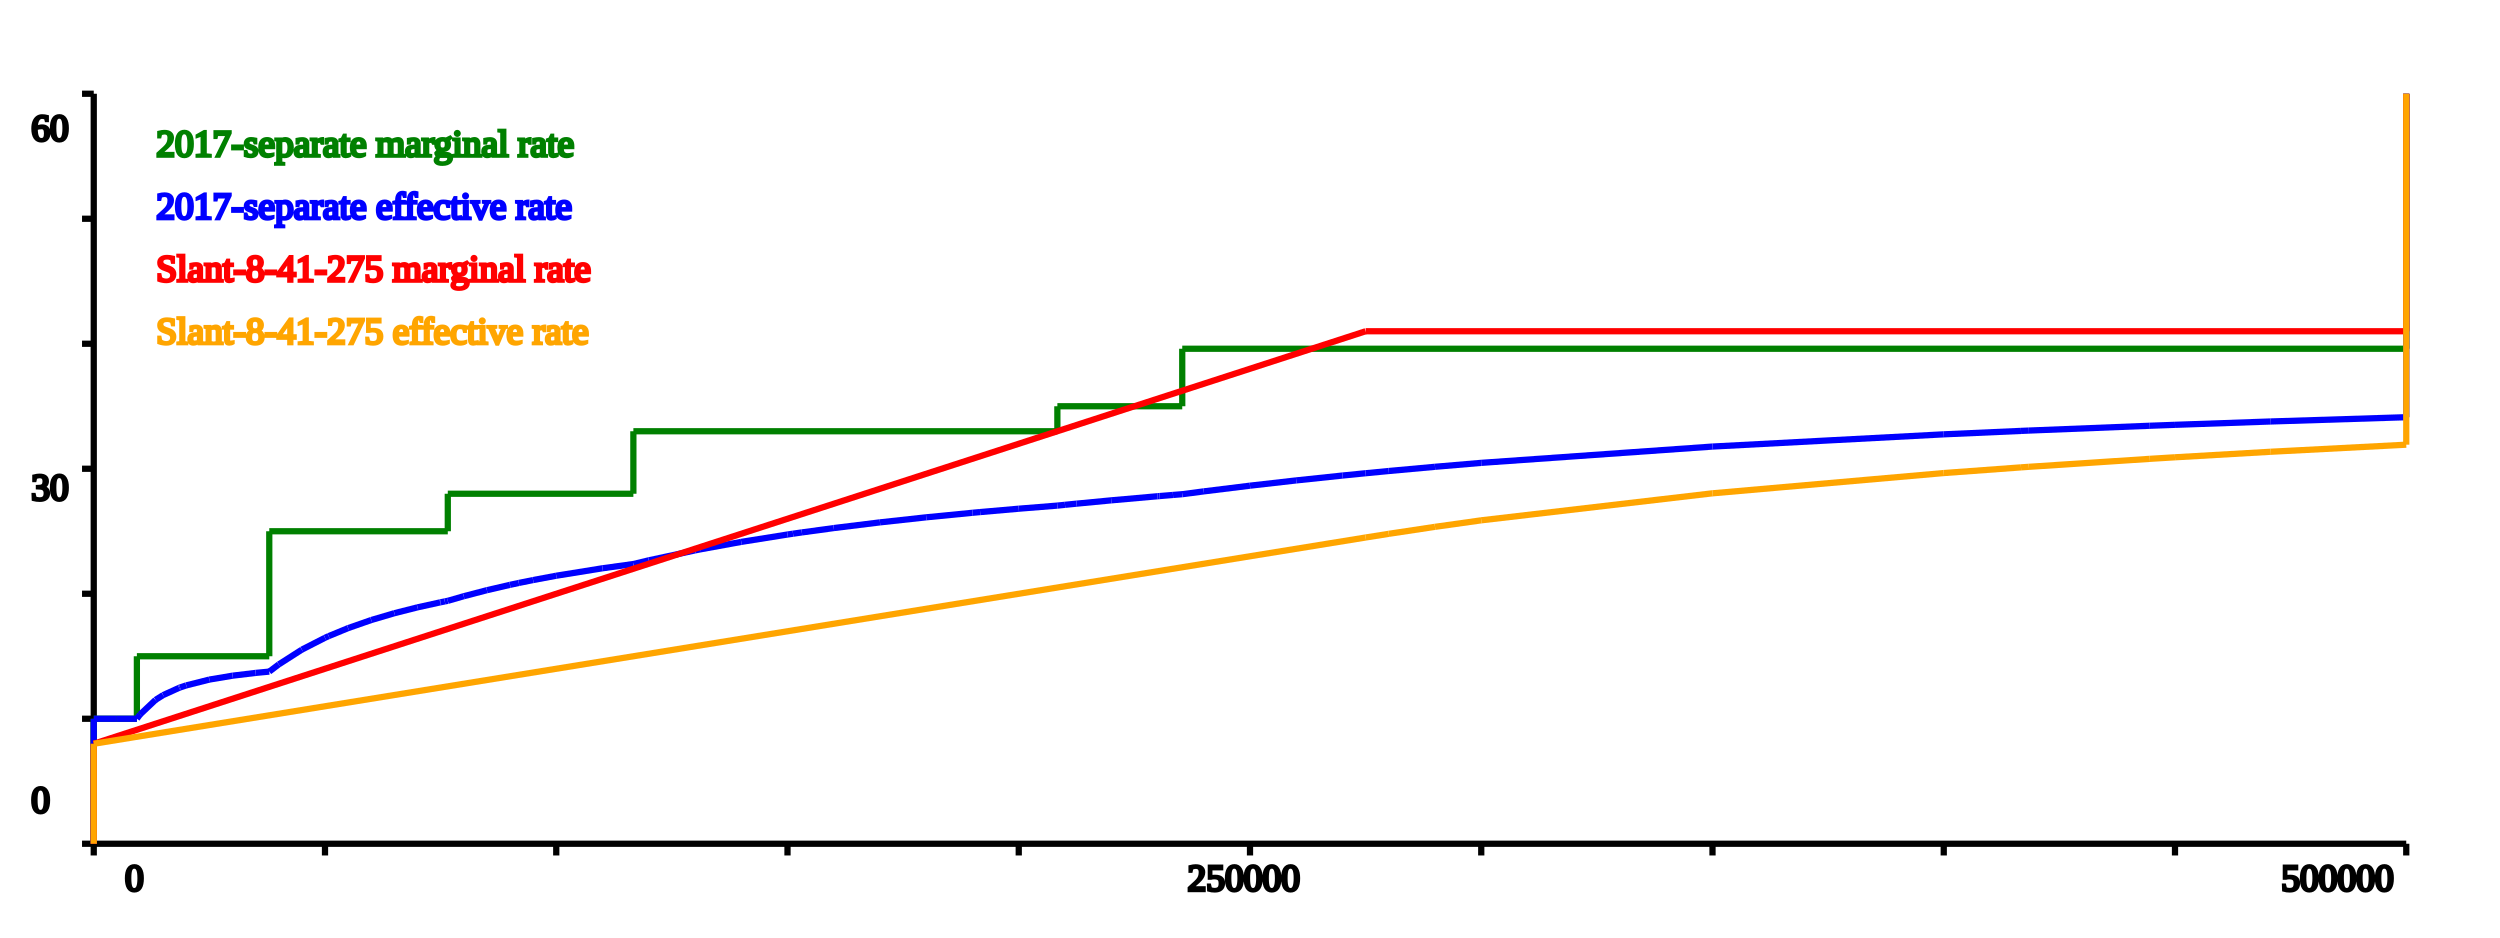
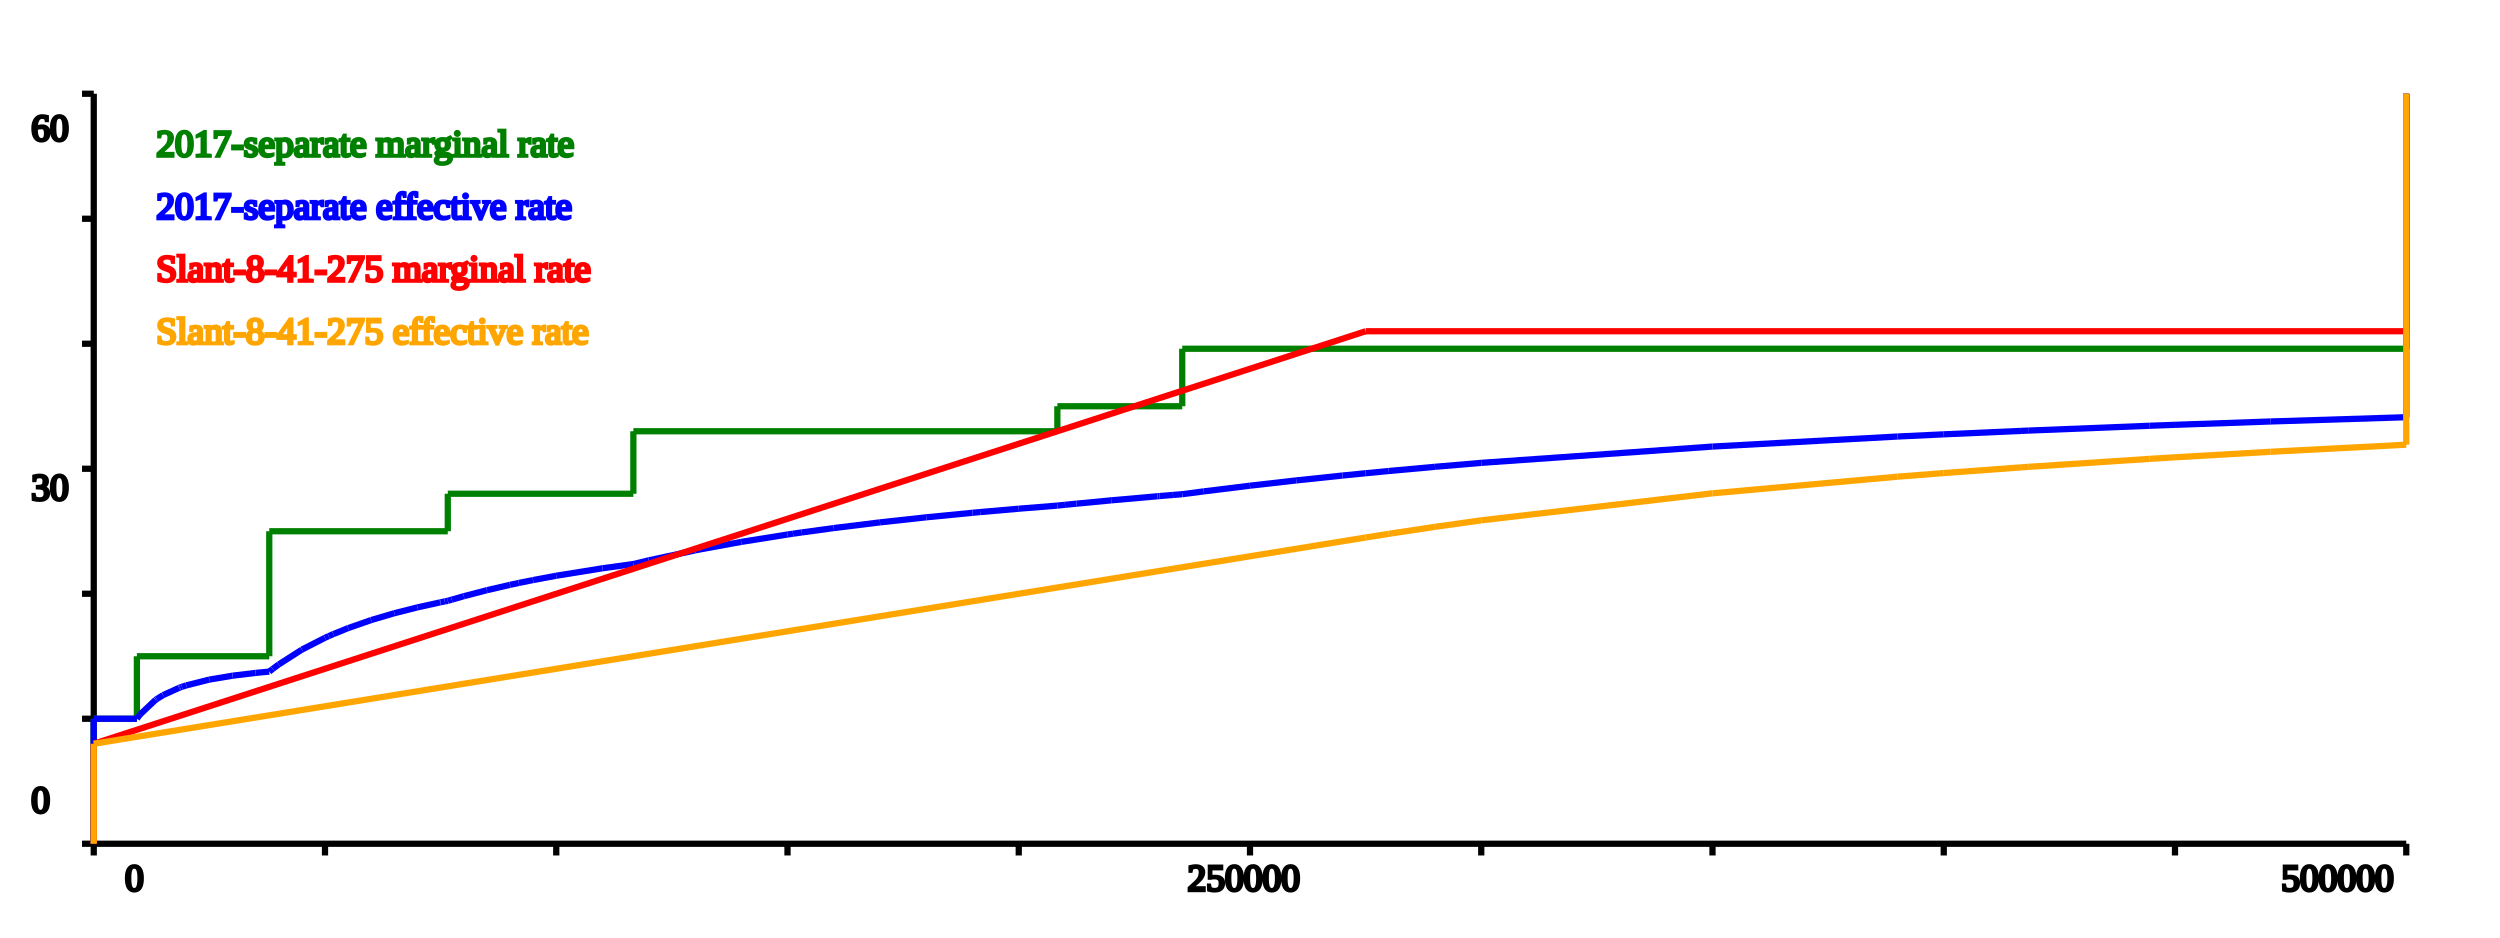
<svg xmlns="http://www.w3.org/2000/svg" height="300" width="800">
-   <g id="n7772918">
-     <g id="axis6565505" />
-     <g id="axisn8130911">
+   <g id="n0878960">
+     <g id="axis0793778" />
+     <g id="axisn0326424">
      <line style="stroke: black; stroke-width: 2" x1="30" x2="770" y1="270" y2="270" />
      <line style="stroke: black; stroke-width: 2" x1="30" x2="30" y1="30" y2="270" />
      <line style="stroke: black; stroke-width: 2" x1="30" x2="30" y1="270" y2="273.75" />
      <text transform="rotate(90,30,277.5)" x="30" y="277.5" />
      <text transform="rotate(90,29.99926,277.5)" x="29.999" y="277.5" />
      <line style="stroke: black; stroke-width: 2" x1="104" x2="104" y1="270" y2="273.75" />
      <text transform="rotate(90,104,277.5)" x="104" y="277.5" />
      <text transform="rotate(90,103.9993,277.5)" x="103.999" y="277.5" />
      <line style="stroke: black; stroke-width: 2" x1="178" x2="178" y1="270" y2="273.75" />
      <text transform="rotate(90,178,277.5)" x="178" y="277.5" />
      <text transform="rotate(90,177.9993,277.5)" x="177.999" y="277.5" />
      <line style="stroke: black; stroke-width: 2" x1="252" x2="252" y1="270" y2="273.75" />
      <text transform="rotate(90,252,277.5)" x="252" y="277.5" />
      <text transform="rotate(90,251.9993,277.5)" x="251.999" y="277.5" />
      <line style="stroke: black; stroke-width: 2" x1="326" x2="326" y1="270" y2="273.75" />
      <text transform="rotate(90,326,277.5)" x="326" y="277.5" />
      <text transform="rotate(90,325.9993,277.5)" x="325.999" y="277.5" />
      <line style="stroke: black; stroke-width: 2" x1="400" x2="400" y1="270" y2="273.75" />
      <text transform="rotate(90,400,277.5)" x="400" y="277.5" />
      <text transform="rotate(90,399.9993,277.5)" x="399.999" y="277.5" />
      <line style="stroke: black; stroke-width: 2" x1="474" x2="474" y1="270" y2="273.75" />
      <text transform="rotate(90,474,277.5)" x="474" y="277.5" />
      <text transform="rotate(90,473.9993,277.5)" x="473.999" y="277.5" />
      <line style="stroke: black; stroke-width: 2" x1="548" x2="548" y1="270" y2="273.75" />
      <text transform="rotate(90,548,277.5)" x="548" y="277.5" />
      <text transform="rotate(90,547.9993,277.5)" x="547.999" y="277.5" />
      <line style="stroke: black; stroke-width: 2" x1="622" x2="622" y1="270" y2="273.75" />
      <text transform="rotate(90,622,277.5)" x="622" y="277.5" />
      <text transform="rotate(90,621.9993,277.5)" x="621.999" y="277.5" />
      <line style="stroke: black; stroke-width: 2" x1="696" x2="696" y1="270" y2="273.75" />
      <text transform="rotate(90,696,277.5)" x="696" y="277.5" />
      <text transform="rotate(90,695.9993,277.5)" x="695.999" y="277.5" />
      <line style="stroke: black; stroke-width: 2" x1="770" x2="770" y1="270" y2="273.75" />
      <text transform="rotate(90,770,277.5)" x="770" y="277.5" />
      <text transform="rotate(90,769.9993,277.5)" x="769.999" y="277.5" />
      <line style="stroke: black; stroke-width: 2" x1="30" x2="26.25" y1="270" y2="270" />
      <text x="0" y="270" />
      <text x="29.999" y="270" />
      <line style="stroke: black; stroke-width: 2" x1="30" x2="26.25" y1="230" y2="230" />
      <text x="0" y="230" />
      <text x="30.014" y="230" />
      <line style="stroke: black; stroke-width: 2" x1="30" x2="26.25" y1="190" y2="190" />
      <text x="0" y="190" />
      <text x="30.029" y="190" />
      <line style="stroke: black; stroke-width: 2" x1="30" x2="26.25" y1="150" y2="150" />
      <text x="0" y="150" />
      <text x="30.044" y="150" />
      <line style="stroke: black; stroke-width: 2" x1="30" x2="26.25" y1="110" y2="110" />
      <text x="0" y="110" />
      <text x="30.058" y="110" />
      <line style="stroke: black; stroke-width: 2" x1="30" x2="26.25" y1="70" y2="70" />
      <text x="0" y="70" />
      <text x="30.073" y="70" />
      <line style="stroke: black; stroke-width: 2" x1="30" x2="26.25" y1="30" y2="30" />
      <text x="0" y="30" />
      <text x="30.088" y="30" />
    </g>
  </g>
  <text fill="black" stroke="black" x="40" y="285">0</text>
  <text fill="black" stroke="black" x="380" y="285">250000</text>
  <text fill="black" stroke="black" x="730" y="285">500000</text>
  <text fill="black" stroke="black" x="10" y="260">0</text>
  <text fill="black" stroke="black" x="10" y="160">30</text>
  <text fill="black" stroke="black" x="10" y="45">60</text>
-   <g id="n3496322">
-     <g id="line9311298" />
-     <g id="linen9320272">
+   <g id="n4634452">
+     <g id="line7390112" />
+     <g id="linen1595997">
      <line style="fill: green; stroke: green; stroke-width: 2" x1="30" x2="30" y1="270" y2="230" />
      <line style="fill: green; stroke: green; stroke-width: 2" x1="30" x2="43.801" y1="230" y2="230" />
      <line style="fill: green; stroke: green; stroke-width: 2" x1="43.801" x2="43.801" y1="230" y2="210" />
      <line style="fill: green; stroke: green; stroke-width: 2" x1="43.801" x2="86.166" y1="210" y2="210" />
      <line style="fill: green; stroke: green; stroke-width: 2" x1="86.166" x2="86.166" y1="210" y2="170" />
      <line style="fill: green; stroke: green; stroke-width: 2" x1="86.166" x2="143.294" y1="170" y2="170" />
      <line style="fill: green; stroke: green; stroke-width: 2" x1="143.294" x2="143.294" y1="170" y2="158" />
      <line style="fill: green; stroke: green; stroke-width: 2" x1="143.294" x2="202.679" y1="158" y2="158" />
      <line style="fill: green; stroke: green; stroke-width: 2" x1="202.679" x2="202.679" y1="158" y2="138" />
      <line style="fill: green; stroke: green; stroke-width: 2" x1="202.679" x2="338.358" y1="138" y2="138" />
      <line style="fill: green; stroke: green; stroke-width: 2" x1="338.358" x2="338.358" y1="138" y2="130" />
      <line style="fill: green; stroke: green; stroke-width: 2" x1="338.358" x2="378.318" y1="130" y2="130" />
      <line style="fill: green; stroke: green; stroke-width: 2" x1="378.318" x2="378.318" y1="130" y2="111.6" />
      <line style="fill: green; stroke: green; stroke-width: 2" x1="378.318" x2="770" y1="111.6" y2="111.6" />
      <line style="fill: green; stroke: green; stroke-width: 2" x1="770" x2="770" y1="111.6" y2="30" />
    </g>
  </g>
  <text fill="green" stroke="green" x="50" y="50">2017-separate marginal rate</text>
-   <g id="n5792380">
-     <g id="line1668524" />
-     <g id="linen3743767">
+   <g id="n4873414">
+     <g id="line7261532" />
+     <g id="linen2810519">
      <line style="fill: blue; stroke: blue; stroke-width: 2" x1="30" x2="30" y1="270" y2="230" />
      <line style="fill: blue; stroke: blue; stroke-width: 2" x1="30" x2="37.4" y1="230" y2="230" />
      <line style="fill: blue; stroke: blue; stroke-width: 2" x1="37.4" x2="43.801" y1="230" y2="230" />
-       <line style="fill: blue; stroke: blue; stroke-width: 2" x1="43.801" x2="44.8" y1="230" y2="228.65" />
+       <line style="fill: blue; stroke: blue; stroke-width: 2" x1="43.801" x2="44.097" y1="230" y2="229.58" />
+       <line style="fill: blue; stroke: blue; stroke-width: 2" x1="44.097" x2="44.8" y1="229.58" y2="228.65" />
      <line style="fill: blue; stroke: blue; stroke-width: 2" x1="44.8" x2="49.758" y1="228.65" y2="223.97" />
-       <line style="fill: blue; stroke: blue; stroke-width: 2" x1="49.758" x2="52.2" y1="223.97" y2="222.433" />
+       <line style="fill: blue; stroke: blue; stroke-width: 2" x1="49.758" x2="50.128" y1="223.97" y2="223.713" />
+       <line style="fill: blue; stroke: blue; stroke-width: 2" x1="50.128" x2="52.2" y1="223.713" y2="222.433" />
      <line style="fill: blue; stroke: blue; stroke-width: 2" x1="52.2" x2="57.306" y1="222.433" y2="220.108" />
      <line style="fill: blue; stroke: blue; stroke-width: 2" x1="57.306" x2="57.602" y1="220.108" y2="220" />
-       <line style="fill: blue; stroke: blue; stroke-width: 2" x1="57.602" x2="59.6" y1="220" y2="219.325" />
+       <line style="fill: blue; stroke: blue; stroke-width: 2" x1="57.602" x2="58.194" y1="220" y2="219.79" />
+       <line style="fill: blue; stroke: blue; stroke-width: 2" x1="58.194" x2="59.6" y1="219.79" y2="219.325" />
      <line style="fill: blue; stroke: blue; stroke-width: 2" x1="59.6" x2="67" y1="219.325" y2="217.46" />
      <line style="fill: blue; stroke: blue; stroke-width: 2" x1="67" x2="74.4" y1="217.46" y2="216.217" />
      <line style="fill: blue; stroke: blue; stroke-width: 2" x1="74.4" x2="81.8" y1="216.217" y2="215.329" />
      <line style="fill: blue; stroke: blue; stroke-width: 2" x1="81.8" x2="86.166" y1="215.329" y2="214.914" />
-       <line style="fill: blue; stroke: blue; stroke-width: 2" x1="86.166" x2="89.2" y1="214.914" y2="212.613" />
+       <line style="fill: blue; stroke: blue; stroke-width: 2" x1="86.166" x2="87.276" y1="214.914" y2="214.044" />
+       <line style="fill: blue; stroke: blue; stroke-width: 2" x1="87.276" x2="89.2" y1="214.044" y2="212.613" />
      <line style="fill: blue; stroke: blue; stroke-width: 2" x1="89.2" x2="96.6" y1="212.613" y2="207.878" />
      <line style="fill: blue; stroke: blue; stroke-width: 2" x1="96.6" x2="104" y1="207.878" y2="204.09" />
      <line style="fill: blue; stroke: blue; stroke-width: 2" x1="104" x2="105.184" y1="204.09" y2="203.553" />
-       <line style="fill: blue; stroke: blue; stroke-width: 2" x1="105.184" x2="111.4" y1="203.553" y2="200.991" />
+       <line style="fill: blue; stroke: blue; stroke-width: 2" x1="105.184" x2="106.664" y1="203.553" y2="202.905" />
+       <line style="fill: blue; stroke: blue; stroke-width: 2" x1="106.664" x2="111.4" y1="202.905" y2="200.991" />
      <line style="fill: blue; stroke: blue; stroke-width: 2" x1="111.4" x2="118.8" y1="200.991" y2="198.408" />
      <line style="fill: blue; stroke: blue; stroke-width: 2" x1="118.8" x2="126.2" y1="198.408" y2="196.223" />
      <line style="fill: blue; stroke: blue; stroke-width: 2" x1="126.2" x2="133.6" y1="196.223" y2="194.35" />
      <line style="fill: blue; stroke: blue; stroke-width: 2" x1="133.6" x2="140.852" y1="194.35" y2="192.757" />
      <line style="fill: blue; stroke: blue; stroke-width: 2" x1="140.852" x2="141" y1="192.757" y2="192.727" />
      <line style="fill: blue; stroke: blue; stroke-width: 2" x1="141" x2="142.332" y1="192.727" y2="192.457" />
      <line style="fill: blue; stroke: blue; stroke-width: 2" x1="142.332" x2="143.294" y1="192.457" y2="192.266" />
-       <line style="fill: blue; stroke: blue; stroke-width: 2" x1="143.294" x2="148.4" y1="192.266" y2="190.789" />
+       <line style="fill: blue; stroke: blue; stroke-width: 2" x1="143.294" x2="144.552" y1="192.266" y2="191.89" />
+       <line style="fill: blue; stroke: blue; stroke-width: 2" x1="144.552" x2="148.4" y1="191.89" y2="190.789" />
      <line style="fill: blue; stroke: blue; stroke-width: 2" x1="148.4" x2="155.8" y1="190.789" y2="188.86" />
      <line style="fill: blue; stroke: blue; stroke-width: 2" x1="155.8" x2="163.2" y1="188.86" y2="187.146" />
      <line style="fill: blue; stroke: blue; stroke-width: 2" x1="163.2" x2="166.012" y1="187.146" y2="186.543" />
      <line style="fill: blue; stroke: blue; stroke-width: 2" x1="166.012" x2="170.6" y1="186.543" y2="185.612" />
      <line style="fill: blue; stroke: blue; stroke-width: 2" x1="170.6" x2="178" y1="185.612" y2="184.231" />
      <line style="fill: blue; stroke: blue; stroke-width: 2" x1="178" x2="192.8" y1="184.231" y2="181.846" />
      <line style="fill: blue; stroke: blue; stroke-width: 2" x1="192.8" x2="202.679" y1="181.846" y2="180.482" />
      <line style="fill: blue; stroke: blue; stroke-width: 2" x1="202.679" x2="207.6" y1="180.482" y2="179.305" />
      <line style="fill: blue; stroke: blue; stroke-width: 2" x1="207.6" x2="222.4" y1="179.305" y2="176.128" />
      <line style="fill: blue; stroke: blue; stroke-width: 2" x1="222.4" x2="224.176" y1="176.128" y2="175.779" />
      <line style="fill: blue; stroke: blue; stroke-width: 2" x1="224.176" x2="237.2" y1="175.779" y2="173.404" />
      <line style="fill: blue; stroke: blue; stroke-width: 2" x1="237.2" x2="252" y1="173.404" y2="171.044" />
      <line style="fill: blue; stroke: blue; stroke-width: 2" x1="252" x2="253.776" y1="171.044" y2="170.782" />
      <line style="fill: blue; stroke: blue; stroke-width: 2" x1="253.776" x2="256.588" y1="170.782" y2="170.375" />
      <line style="fill: blue; stroke: blue; stroke-width: 2" x1="256.588" x2="266.8" y1="170.375" y2="168.979" />
      <line style="fill: blue; stroke: blue; stroke-width: 2" x1="266.8" x2="281.6" y1="168.979" y2="167.156" />
      <line style="fill: blue; stroke: blue; stroke-width: 2" x1="281.6" x2="296.4" y1="167.156" y2="165.537" />
      <line style="fill: blue; stroke: blue; stroke-width: 2" x1="296.4" x2="311.2" y1="165.537" y2="164.087" />
      <line style="fill: blue; stroke: blue; stroke-width: 2" x1="311.2" x2="313.642" y1="164.087" y2="163.863" />
      <line style="fill: blue; stroke: blue; stroke-width: 2" x1="313.642" x2="326" y1="163.863" y2="162.783" />
      <line style="fill: blue; stroke: blue; stroke-width: 2" x1="326" x2="338.358" y1="162.783" y2="161.79" />
      <line style="fill: blue; stroke: blue; stroke-width: 2" x1="338.358" x2="340.8" y1="161.79" y2="161.54" />
      <line style="fill: blue; stroke: blue; stroke-width: 2" x1="340.8" x2="344.5" y1="161.54" y2="161.169" />
      <line style="fill: blue; stroke: blue; stroke-width: 2" x1="344.5" x2="355.6" y1="161.169" y2="160.106" />
      <line style="fill: blue; stroke: blue; stroke-width: 2" x1="355.6" x2="370.4" y1="160.106" y2="158.797" />
      <line style="fill: blue; stroke: blue; stroke-width: 2" x1="370.4" x2="371.066" y1="158.797" y2="158.741" />
      <line style="fill: blue; stroke: blue; stroke-width: 2" x1="371.066" x2="375.358" y1="158.741" y2="158.384" />
      <line style="fill: blue; stroke: blue; stroke-width: 2" x1="375.358" x2="378.318" y1="158.384" y2="158.143" />
      <line style="fill: blue; stroke: blue; stroke-width: 2" x1="378.318" x2="385.2" y1="158.143" y2="157.241" />
      <line style="fill: blue; stroke: blue; stroke-width: 2" x1="385.2" x2="400" y1="157.241" y2="155.415" />
      <line style="fill: blue; stroke: blue; stroke-width: 2" x1="400" x2="414.8" y1="155.415" y2="153.73" />
      <line style="fill: blue; stroke: blue; stroke-width: 2" x1="414.8" x2="429.6" y1="153.73" y2="152.17" />
      <line style="fill: blue; stroke: blue; stroke-width: 2" x1="429.6" x2="437" y1="152.17" y2="151.432" />
      <line style="fill: blue; stroke: blue; stroke-width: 2" x1="437" x2="444.4" y1="151.432" y2="150.721" />
      <line style="fill: blue; stroke: blue; stroke-width: 2" x1="444.4" x2="459.2" y1="150.721" y2="149.372" />
      <line style="fill: blue; stroke: blue; stroke-width: 2" x1="459.2" x2="474" y1="149.372" y2="148.113" />
      <line style="fill: blue; stroke: blue; stroke-width: 2" x1="474" x2="548" y1="148.113" y2="142.897" />
-       <line style="fill: blue; stroke: blue; stroke-width: 2" x1="548" x2="622" y1="142.897" y2="138.985" />
+       <line style="fill: blue; stroke: blue; stroke-width: 2" x1="548" x2="607.2" y1="142.897" y2="139.687" />
+       <line style="fill: blue; stroke: blue; stroke-width: 2" x1="607.2" x2="622" y1="139.687" y2="138.985" />
      <line style="fill: blue; stroke: blue; stroke-width: 2" x1="622" x2="646.716" y1="138.985" y2="137.887" />
      <line style="fill: blue; stroke: blue; stroke-width: 2" x1="646.716" x2="649.232" y1="137.887" y2="137.78" />
      <line style="fill: blue; stroke: blue; stroke-width: 2" x1="649.232" x2="687.934" y1="137.78" y2="136.24" />
      <line style="fill: blue; stroke: blue; stroke-width: 2" x1="687.934" x2="696" y1="136.24" y2="135.942" />
      <line style="fill: blue; stroke: blue; stroke-width: 2" x1="696" x2="726.636" y1="135.942" y2="134.871" />
      <line style="fill: blue; stroke: blue; stroke-width: 2" x1="726.636" x2="770" y1="134.871" y2="133.508" />
      <line style="fill: blue; stroke: blue; stroke-width: 2" x1="770" x2="770" y1="133.508" y2="30" />
    </g>
  </g>
  <text fill="blue" stroke="blue" x="50" y="70">2017-separate effective rate</text>
-   <g id="n4560937">
-     <g id="line2731405" />
-     <g id="linen1159113">
+   <g id="n5459704">
+     <g id="line6233597" />
+     <g id="linen9370427">
      <line style="fill: red; stroke: red; stroke-width: 2" x1="30" x2="30" y1="270" y2="238" />
      <line style="fill: red; stroke: red; stroke-width: 2" x1="30" x2="437" y1="238" y2="106" />
      <line style="fill: red; stroke: red; stroke-width: 2" x1="437" x2="770" y1="106" y2="106" />
      <line style="fill: red; stroke: red; stroke-width: 2" x1="770" x2="770" y1="106" y2="30" />
    </g>
  </g>
  <text fill="red" stroke="red" x="50" y="90">Slant-8-41-275 marginal rate</text>
-   <g id="n4243976">
-     <g id="line9543153" />
-     <g id="linen0447462">
+   <g id="n6503914">
+     <g id="line0695577" />
+     <g id="linen6369847">
      <line style="fill: orange; stroke: orange; stroke-width: 2" x1="30" x2="30" y1="270" y2="238" />
      <line style="fill: orange; stroke: orange; stroke-width: 2" x1="30" x2="437" y1="238" y2="172" />
      <line style="fill: orange; stroke: orange; stroke-width: 2" x1="437" x2="444.4" y1="172" y2="170.821" />
      <line style="fill: orange; stroke: orange; stroke-width: 2" x1="444.4" x2="459.2" y1="170.821" y2="168.586" />
      <line style="fill: orange; stroke: orange; stroke-width: 2" x1="459.2" x2="474" y1="168.586" y2="166.5" />
      <line style="fill: orange; stroke: orange; stroke-width: 2" x1="474" x2="548" y1="166.5" y2="157.857" />
-       <line style="fill: orange; stroke: orange; stroke-width: 2" x1="548" x2="622" y1="157.857" y2="151.375" />
+       <line style="fill: orange; stroke: orange; stroke-width: 2" x1="548" x2="607.2" y1="157.857" y2="152.538" />
+       <line style="fill: orange; stroke: orange; stroke-width: 2" x1="607.2" x2="622" y1="152.538" y2="151.375" />
      <line style="fill: orange; stroke: orange; stroke-width: 2" x1="622" x2="646.716" y1="151.375" y2="149.557" />
      <line style="fill: orange; stroke: orange; stroke-width: 2" x1="646.716" x2="649.232" y1="149.557" y2="149.38" />
      <line style="fill: orange; stroke: orange; stroke-width: 2" x1="649.232" x2="687.934" y1="149.38" y2="146.828" />
      <line style="fill: orange; stroke: orange; stroke-width: 2" x1="687.934" x2="696" y1="146.828" y2="146.333" />
      <line style="fill: orange; stroke: orange; stroke-width: 2" x1="696" x2="726.636" y1="146.333" y2="144.56" />
      <line style="fill: orange; stroke: orange; stroke-width: 2" x1="726.636" x2="770" y1="144.56" y2="142.3" />
      <line style="fill: orange; stroke: orange; stroke-width: 2" x1="770" x2="770" y1="142.3" y2="30" />
    </g>
  </g>
  <text fill="orange" stroke="orange" x="50" y="110">Slant-8-41-275 effective rate</text>
</svg>
